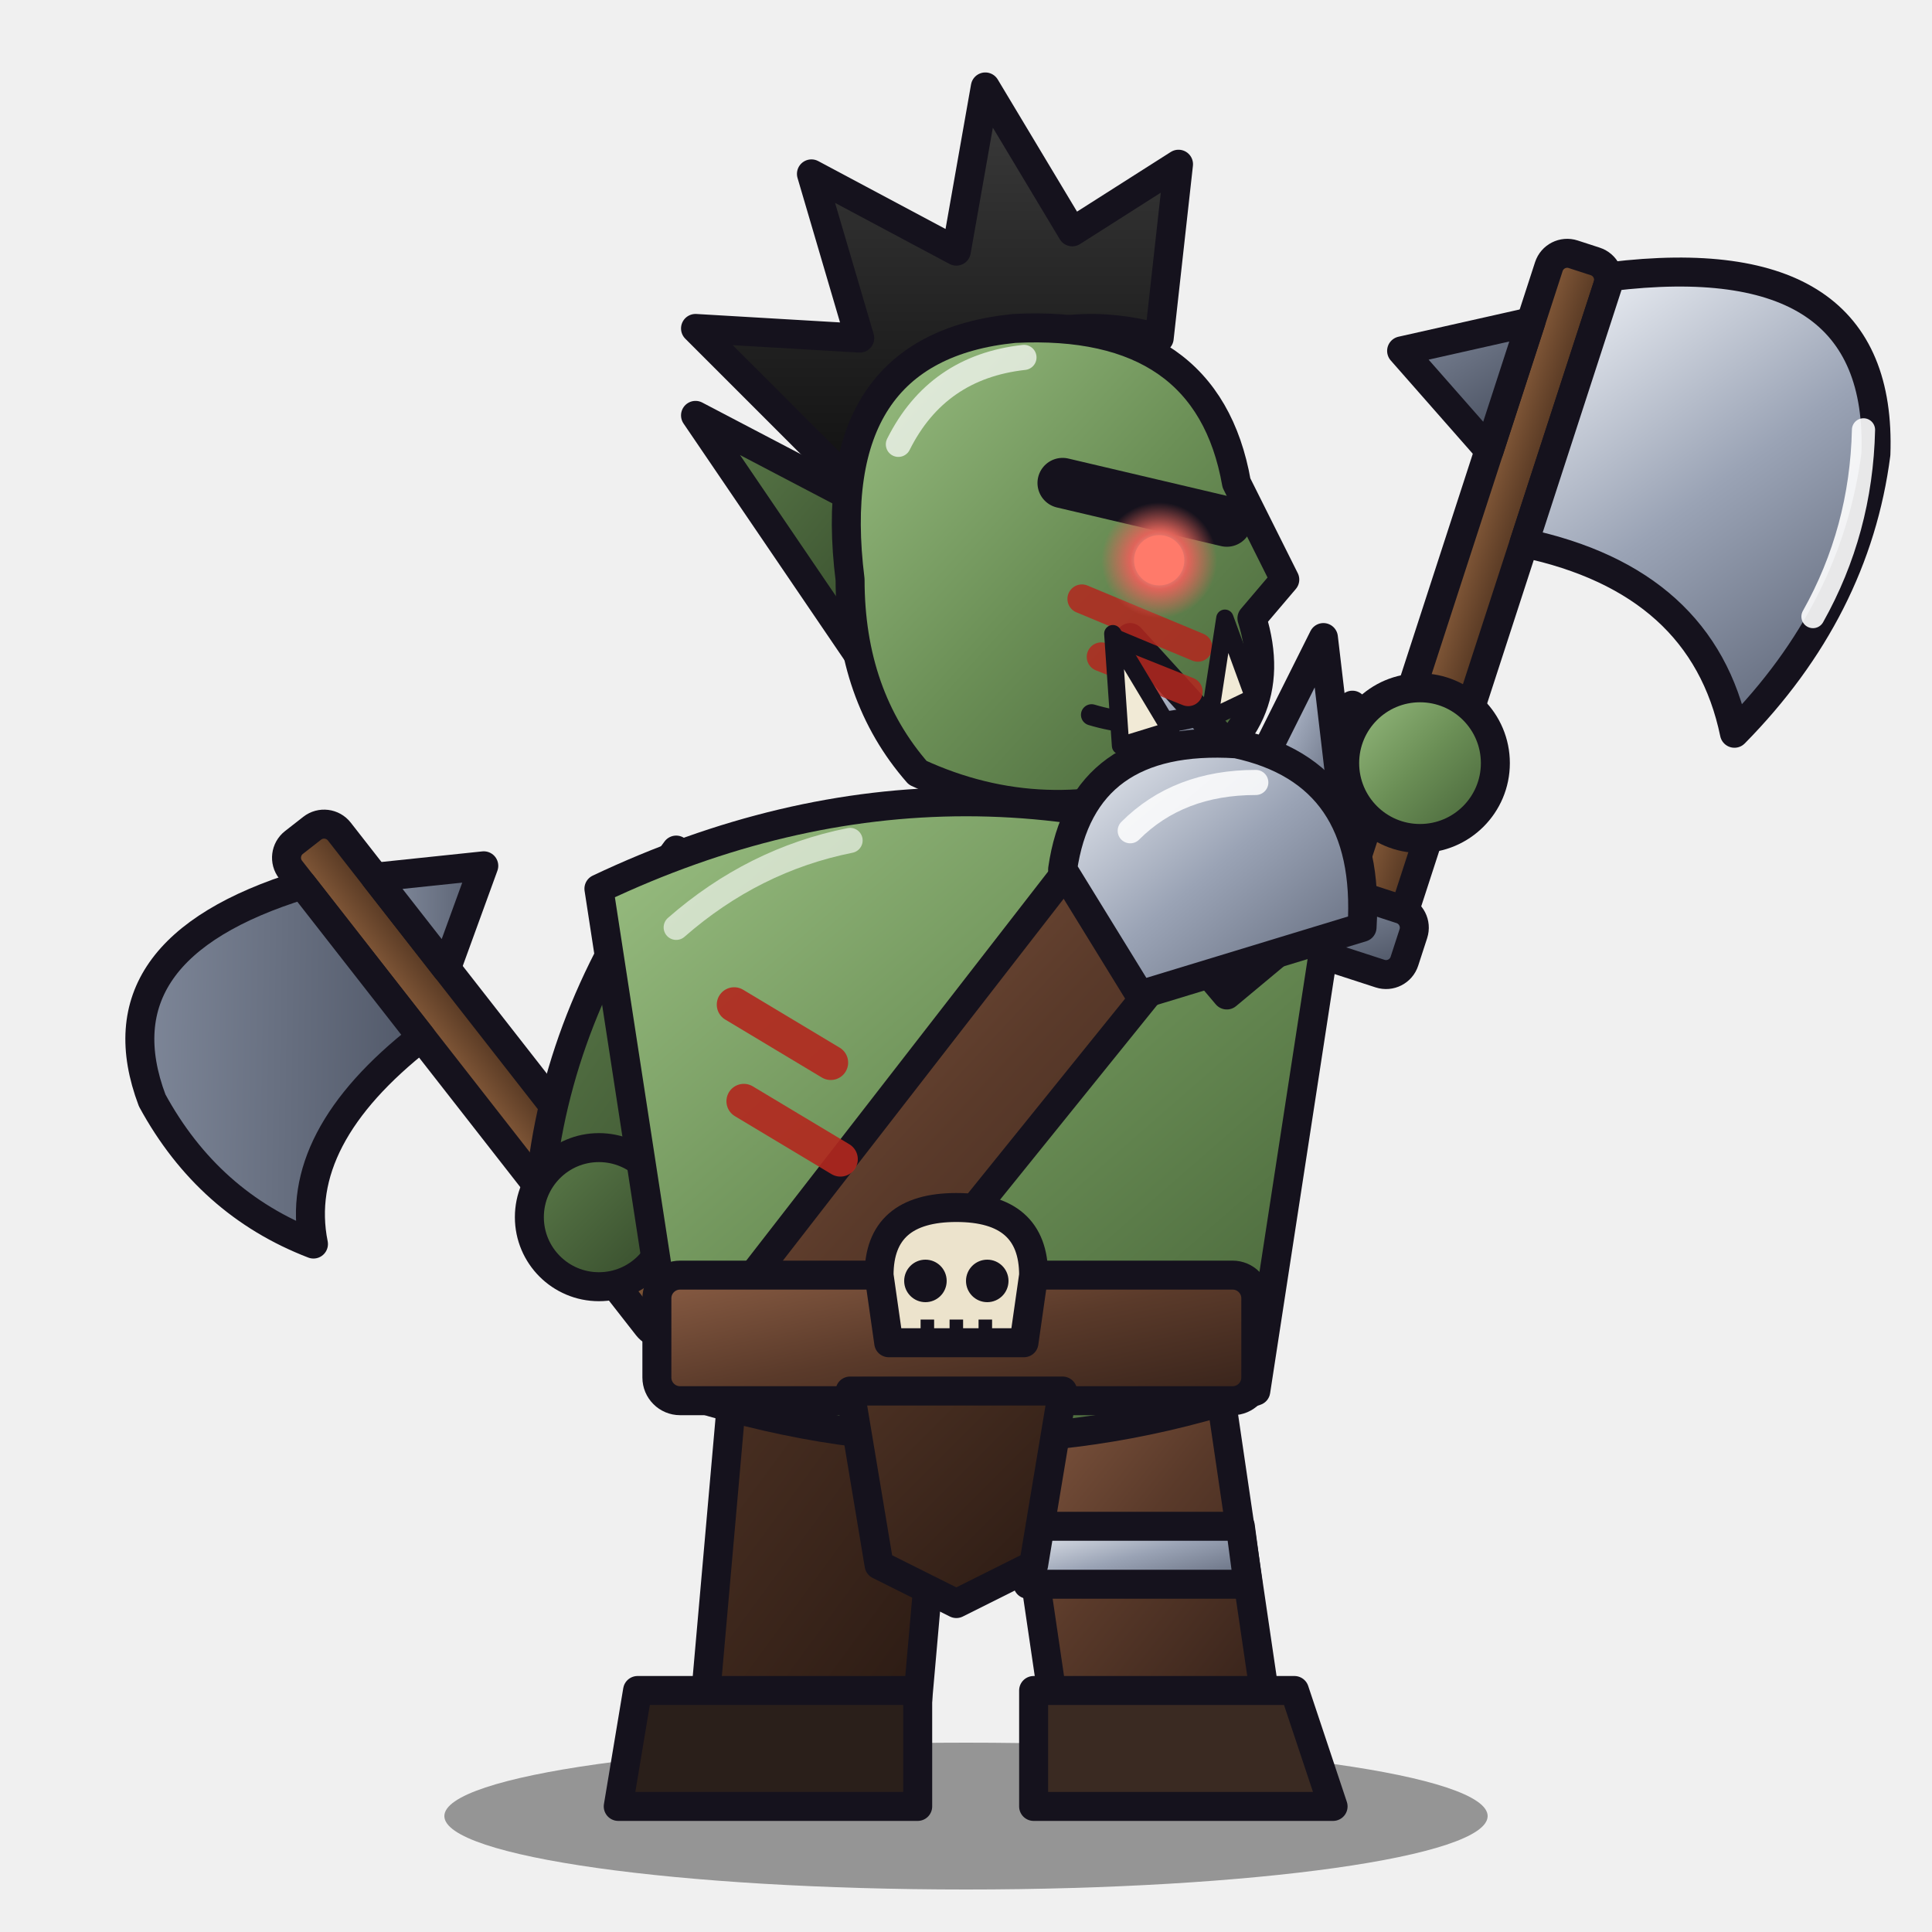
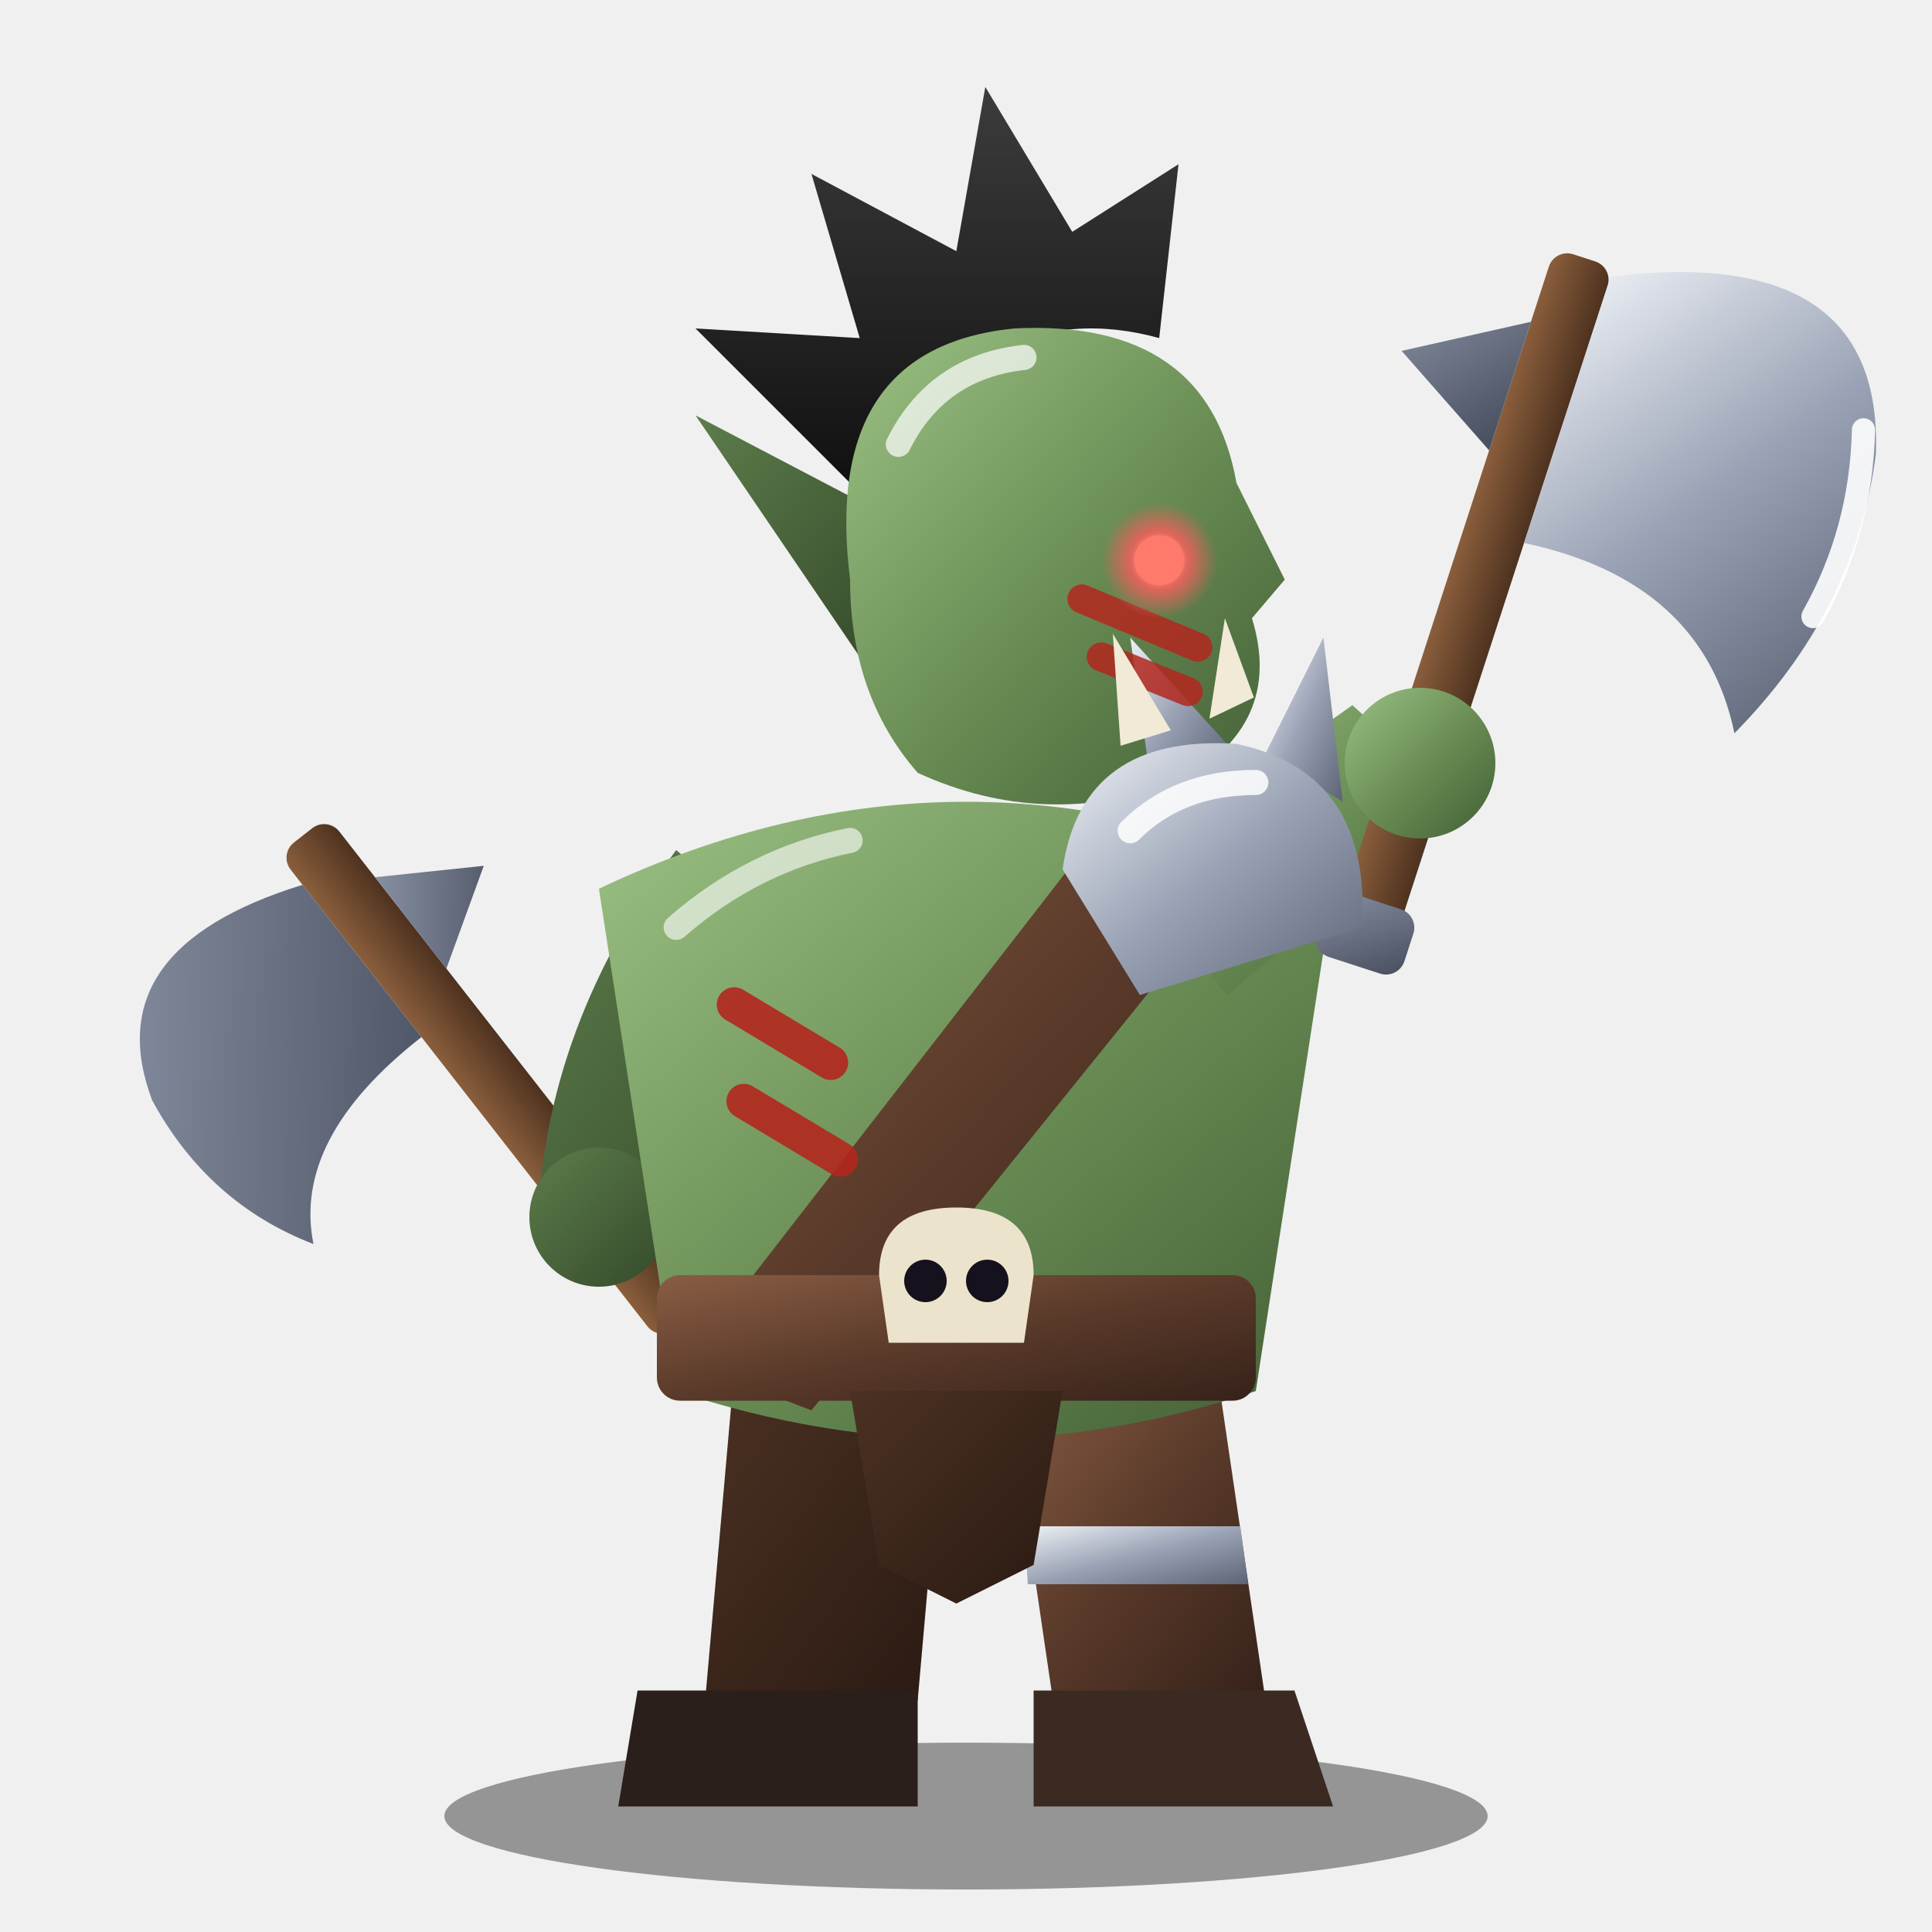
<svg xmlns="http://www.w3.org/2000/svg" viewBox="0 0 100 100" width="512" height="512" data-hand="73.5,39.5">
  <defs>
    <linearGradient id="skin" x1="0" y1="0" x2="1" y2="1">
      <stop offset="0" stop-color="#9cc184" />
      <stop offset=".5" stop-color="#6b8f56" />
      <stop offset="1" stop-color="#425e35" />
    </linearGradient>
    <linearGradient id="skinD" x1="0" y1="0" x2="1" y2="1">
      <stop offset="0" stop-color="#5d7d4b" />
      <stop offset="1" stop-color="#34492a" />
    </linearGradient>
    <linearGradient id="leather" x1="0" y1="0" x2="1" y2="1">
      <stop offset="0" stop-color="#8a5d44" />
      <stop offset=".5" stop-color="#5a3a2a" />
      <stop offset="1" stop-color="#36221a" />
    </linearGradient>
    <linearGradient id="leatherD" x1="0" y1="0" x2="1" y2="1">
      <stop offset="0" stop-color="#4c3123" />
      <stop offset="1" stop-color="#2a1a13" />
    </linearGradient>
    <linearGradient id="iron" x1="0" y1="0" x2="1" y2="1">
      <stop offset="0" stop-color="#eef1f6" />
      <stop offset=".5" stop-color="#9aa3b5" />
      <stop offset="1" stop-color="#5c6476" />
    </linearGradient>
    <linearGradient id="ironD" x1="0" y1="0" x2="1" y2="1">
      <stop offset="0" stop-color="#8790a2" />
      <stop offset="1" stop-color="#474e5e" />
    </linearGradient>
    <linearGradient id="wood" x1="0" y1="0" x2="1" y2="0">
      <stop offset="0" stop-color="#8a5e3c" />
      <stop offset="1" stop-color="#4e321f" />
    </linearGradient>
    <linearGradient id="hair" x1="0" y1="0" x2="0" y2="1">
      <stop offset="0" stop-color="#3c3c3c" />
      <stop offset="1" stop-color="#111" />
    </linearGradient>
    <radialGradient id="eye" cx=".5" cy=".5" r=".5">
      <stop offset="0" stop-color="#ffd0c4" />
      <stop offset=".5" stop-color="#e0645a" />
      <stop offset="1" stop-color="#e0645a" stop-opacity="0" />
    </radialGradient>
  </defs>
  <ellipse cx="50" cy="94" rx="27" ry="3.8" fill="#000" opacity=".38" />
-   <g stroke="#15121d" stroke-width="1.5" stroke-linejoin="round" stroke-linecap="round">
+   <g stroke="none" stroke-width="1.5" stroke-linejoin="round" stroke-linecap="round">
    <g transform="rotate(-38 31 63)">
      <rect class="wpn" x="29.5" y="38" width="3.2" height="32" rx="1" fill="url(#wood)" />
      <path class="wpn" d="M29.5 40 Q19 36 16.5 44 Q15.5 50 18.5 55 Q21 50 29.5 50 Z" fill="url(#ironD)" />
      <path class="wpn" d="M32.7 42 L37.5 45 L32.7 48 Z" fill="url(#ironD)" />
    </g>
    <path d="M35 44 Q29 52 28 61 L35 64 Q36.5 56 42 50 Z" fill="url(#skinD)" />
    <circle cx="31" cy="63" r="3.6" fill="url(#skinD)" />
    <path d="M38 71 h11 l-1.5 17 h-11 z" fill="url(#leatherD)" />
    <path d="M33 87.5 h14.5 v6 h-15.5 z" fill="#2a1f1a" />
    <path d="M52 71 h11 l2.5 17 h-11 z" fill="url(#leather)" />
    <path d="M53.5 87.5 h13.5 l2 6 h-15.5 z" fill="#3a2a22" />
    <path d="M53 79 h11.2 l.4 3 h-11.4 z" fill="url(#iron)" />
    <path d="M31 46 Q50 37 69 46 L65 72 Q50 77 35 72 Z" fill="url(#skin)" />
    <path d="M58 41.5 L65 44.5 L42 73 L35.5 70.5 Z" fill="url(#leather)" />
    <rect x="34" y="66" width="31" height="6.5" rx="1.2" fill="url(#leather)" />
    <path d="M44 72 h11 l-1.5 9 l-4 2 l-4 -2 z" fill="url(#leatherD)" />
    <path d="M44 25 L36 17 L44.5 17.5 L42 9 L49.5 13 L51 4.5 L55.5 12 L61 8.5 L60 17.5 Q51 15 44 25 Z" fill="url(#hair)" />
    <path d="M46.5 27 L36 21.5 L44.5 34 Z" fill="url(#skinD)" />
    <path d="M44 30 Q42.5 18 52.5 17 Q62.5 16.5 64 25 L66.5 30 L64.8 32 Q66.5 37.5 61 40.5 Q54 43 47.5 40 Q44 36 44 30 Z" fill="url(#skin)" />
    <path d="M58 45 L70 36.5 L75.5 41.5 L63.5 51.5 Z" fill="url(#skin)" />
    <g transform="rotate(18 73.5 39.5)">
      <rect class="wpn" x="71.9" y="12" width="3.2" height="38" rx="1" fill="url(#wood)" />
      <path class="wpn" d="M75.1 12.5 Q88 6.5 91 17 Q92.5 25 88.5 33 Q84.5 26 75.1 27 Z" fill="url(#iron)" />
      <path class="wpn" d="M71.9 16 L66 19.5 L71.9 23 Z" fill="url(#ironD)" />
      <rect class="wpn" x="71.1" y="47" width="4.8" height="3.5" rx="1" fill="url(#ironD)" />
    </g>
    <circle cx="73.5" cy="39.5" r="3.9" fill="url(#skin)" />
    <path d="M59.5 40 L58.5 33 L63.5 38.5 Z" fill="url(#iron)" />
    <path d="M65.5 39 L68.5 33 L69.5 41.5 Z" fill="url(#iron)" />
    <path d="M55 45 Q56 38 64 38.5 Q71 40 70.5 48 L59 51.5 Z" fill="url(#iron)" />
    <path d="M45.5 66 Q45.5 62.5 49.5 62.5 Q53.5 62.5 53.5 66 L53 69.5 h-7 z" fill="#ece3cc" />
  </g>
  <circle cx="47.9" cy="66.3" r="1.1" fill="#15121d" />
  <circle cx="51.1" cy="66.3" r="1.1" fill="#15121d" />
-   <path d="M48 69.5 v-1.2 M49.5 69.5 v-1.2 M51 69.5 v-1.2" stroke="#15121d" stroke-width=".7" />
+   <path d="M48 69.5 v-1.2 M49.5 69.5 v-1.2 M51 69.5 v-1.2" stroke="none" stroke-width=".7" />
  <path d="M38 52 l5 3 M38.5 57 l5 3" stroke="#b3271e" stroke-width="1.8" stroke-linecap="round" opacity=".9" />
  <path d="M56 31 L62 33.5 M57 34 L61.5 35.8" stroke="#b3271e" stroke-width="1.5" stroke-linecap="round" opacity=".85" />
-   <path d="M55 25 L63.5 27" stroke="#15121d" stroke-width="2.6" stroke-linecap="round" />
+   <path d="M55 25 L63.5 27" stroke="none" stroke-width="2.6" stroke-linecap="round" />
  <circle cx="60" cy="29" r="3" fill="url(#eye)" />
  <circle cx="60" cy="29" r="1.3" fill="#ff7a6a" />
-   <path d="M56.5 37 Q60.5 38.2 64.5 36" stroke="#15121d" stroke-width="1.1" fill="none" stroke-linecap="round" />
-   <path d="M58 38.6 L57.6 32.8 L60.6 37.8 Z M62.6 37.2 L63.4 32 L64.9 36.1 Z" fill="#f1ead6" stroke="#15121d" stroke-width=".9" stroke-linejoin="round" />
+   <path d="M56.5 37 Q60.5 38.2 64.5 36" stroke="none" stroke-width="1.1" fill="none" stroke-linecap="round" />
+   <path d="M58 38.6 L57.6 32.8 L60.6 37.8 Z M62.6 37.2 L63.4 32 L64.9 36.1 Z" fill="#f1ead6" stroke="none" stroke-width=".9" stroke-linejoin="round" />
  <path d="M46.5 23 Q48.5 19 53 18.5" stroke="#fff" stroke-width="1.3" fill="none" opacity=".7" stroke-linecap="round" />
  <path d="M35 48 Q39 44.5 44 43.5" stroke="#fff" stroke-width="1.3" fill="none" opacity=".6" stroke-linecap="round" />
  <path d="M58.5 43 Q61 40.5 65 40.5" stroke="#fff" stroke-width="1.3" fill="none" opacity=".85" stroke-linecap="round" />
  <path class="wpn" d="M90 16 Q91.5 21 90.5 26" transform="rotate(18 73.5 39.5)" stroke="#fff" stroke-width="1.2" fill="none" opacity=".9" stroke-linecap="round" />
</svg>
